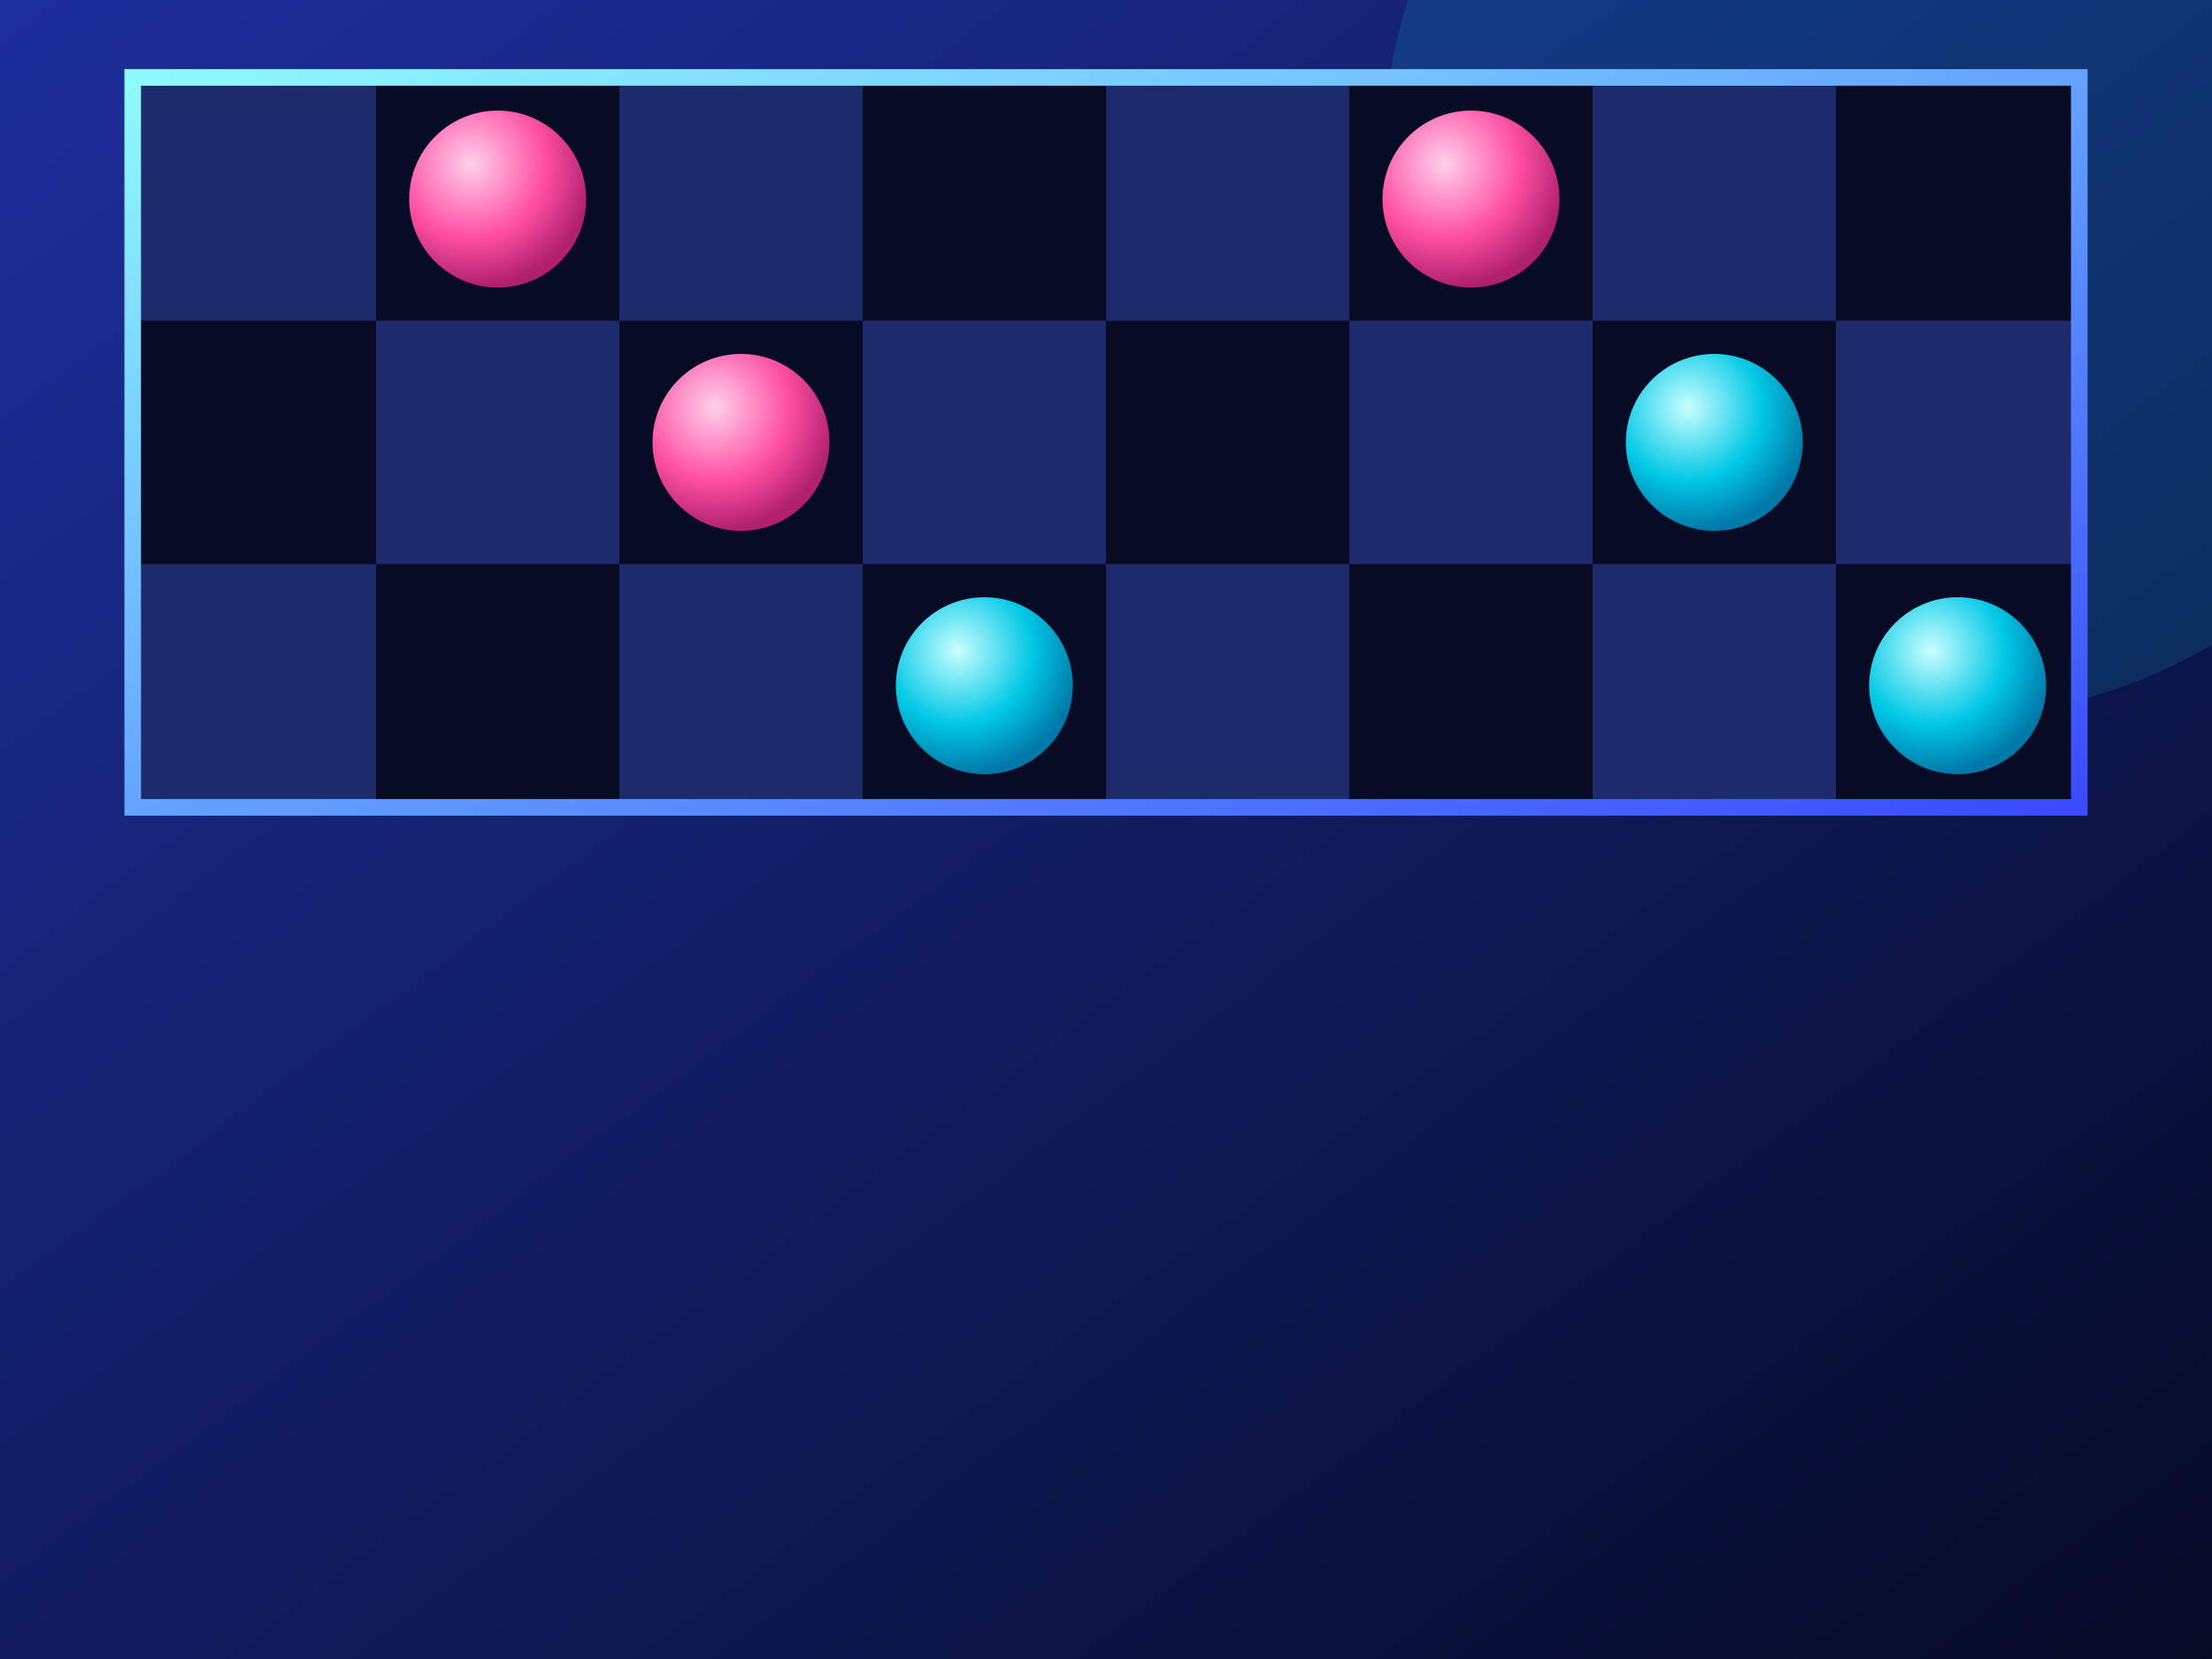
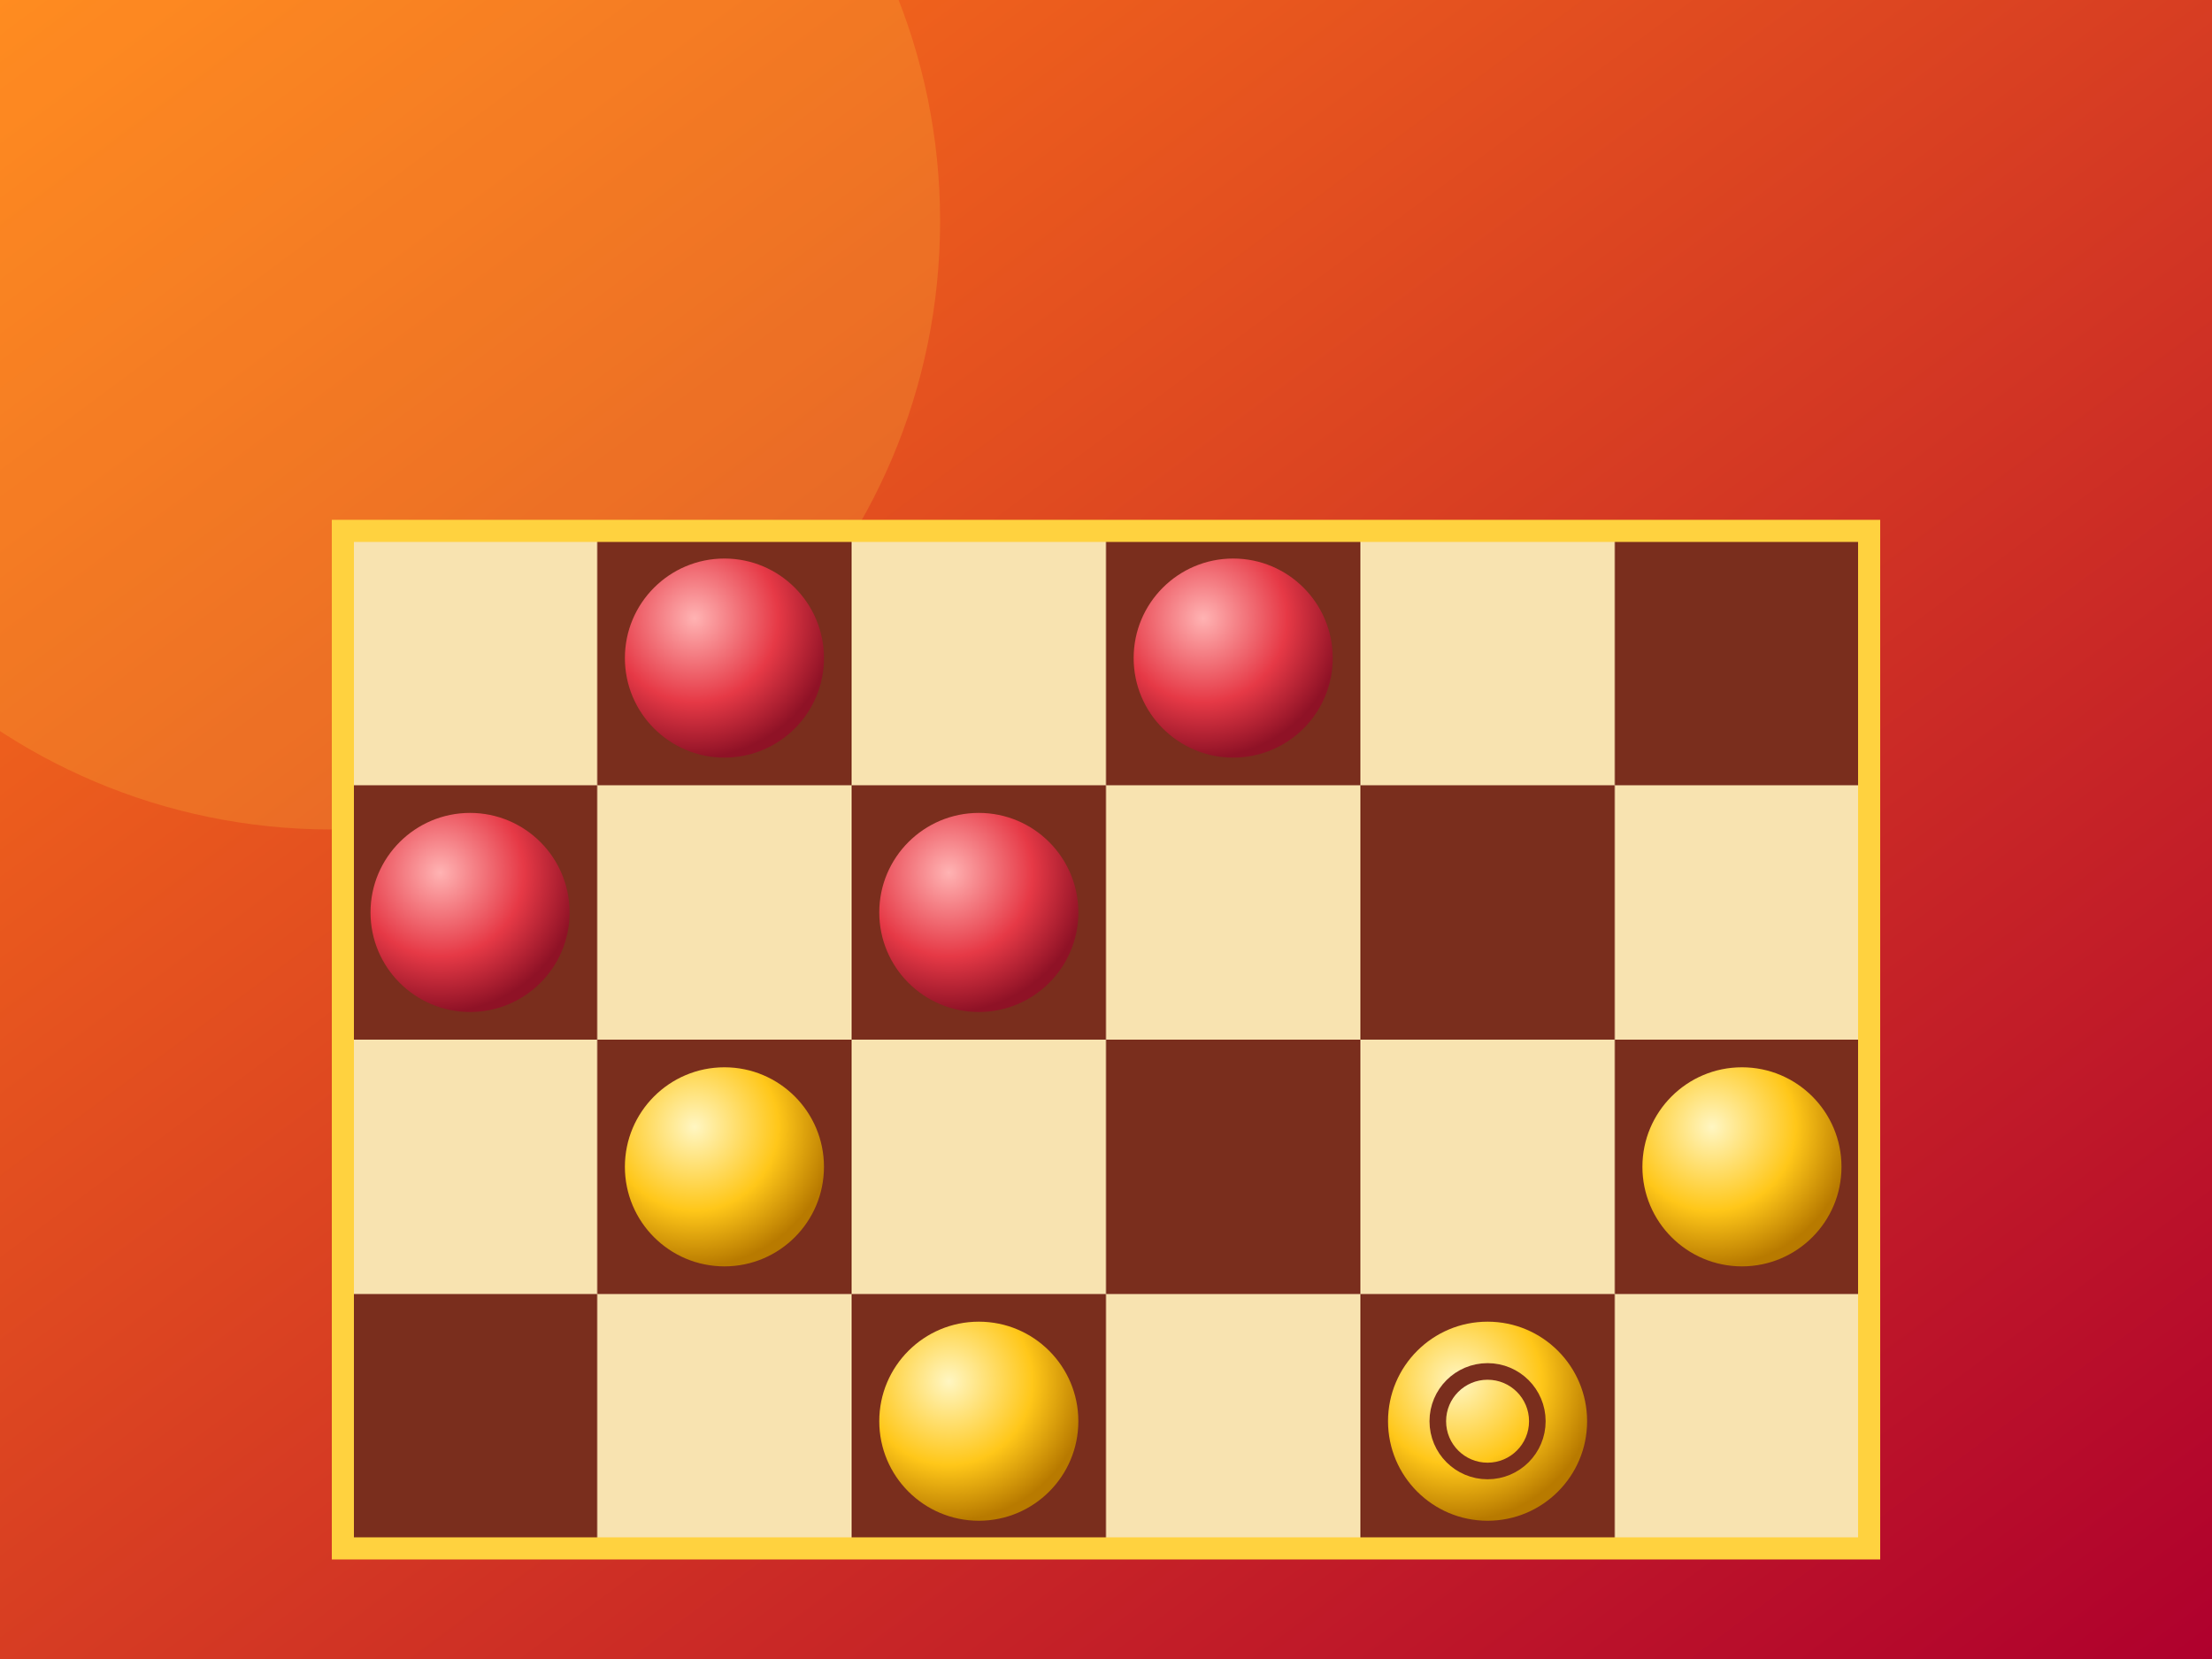
<svg xmlns="http://www.w3.org/2000/svg" viewBox="0 0 400 300" preserveAspectRatio="xMidYMid slice">
  <defs>
    <linearGradient id="bg" x1="0" y1="0" x2="1" y2="1">
-       <stop offset="0" stop-color="#1d2f9c" />
-       <stop offset="1" stop-color="#050a24" />
+       <stop offset="0" stop-color="#ff7a18" />
+       <stop offset="1" stop-color="#af002d" />
    </linearGradient>
-     <linearGradient id="c" x1="0" y1="0" x2="1" y2="1">
-       <stop offset="0" stop-color="#8ffbff" />
-       <stop offset="1" stop-color="#3a4bff" />
-     </linearGradient>
-     <radialGradient id="cy" cx="35%" cy="30%" r="70%">
-       <stop offset="0" stop-color="#c9ffff" />
-       <stop offset="0.6" stop-color="#00c8e6" />
-       <stop offset="1" stop-color="#0079a8" />
+     <pattern id="ck" width="92" height="92" patternUnits="userSpaceOnUse" patternTransform="translate(62 96)">
+       <rect width="92" height="92" fill="#f8e3b0" />
+       <rect x="46" width="46" height="46" fill="#7a2e1d" />
+       <rect y="46" width="46" height="46" fill="#7a2e1d" />
+     </pattern>
+     <radialGradient id="rd" cx="35%" cy="30%" r="70%">
+       <stop offset="0" stop-color="#ffb3b3" />
+       <stop offset="0.6" stop-color="#e63946" />
+       <stop offset="1" stop-color="#8f1226" />
    </radialGradient>
-     <radialGradient id="pk" cx="35%" cy="30%" r="70%">
-       <stop offset="0" stop-color="#ffd0ea" />
-       <stop offset="0.6" stop-color="#ff4fa3" />
-       <stop offset="1" stop-color="#b0206b" />
+     <radialGradient id="yl" cx="35%" cy="30%" r="70%">
+       <stop offset="0" stop-color="#fff6c2" />
+       <stop offset="0.6" stop-color="#ffc719" />
+       <stop offset="1" stop-color="#b87a00" />
    </radialGradient>
  </defs>
  <rect width="400" height="300" fill="url(#bg)" />
-   <circle cx="350" cy="30" r="100" fill="#00e5ff" opacity="0.12" />
-   <rect x="24" y="14" width="352" height="132" fill="#1d2a6b" />
-   <g fill="#070b24">
-     <rect x="68" y="14" width="44" height="44" />
-     <rect x="156" y="14" width="44" height="44" />
-     <rect x="244" y="14" width="44" height="44" />
-     <rect x="332" y="14" width="44" height="44" />
-     <rect x="24" y="58" width="44" height="44" />
-     <rect x="112" y="58" width="44" height="44" />
-     <rect x="200" y="58" width="44" height="44" />
-     <rect x="288" y="58" width="44" height="44" />
-     <rect x="68" y="102" width="44" height="44" />
-     <rect x="156" y="102" width="44" height="44" />
-     <rect x="244" y="102" width="44" height="44" />
-     <rect x="332" y="102" width="44" height="44" />
+   <circle cx="60" cy="40" r="110" fill="#ffd23f" opacity="0.2" />
+   <rect x="62" y="96" width="276" height="184" fill="url(#ck)" />
+   <rect x="62" y="96" width="276" height="184" fill="none" stroke="#ffd23f" stroke-width="4" />
+   <g fill="url(#rd)">
+     <circle cx="131" cy="119" r="18" />
+     <circle cx="223" cy="119" r="18" />
+     <circle cx="85" cy="165" r="18" />
+     <circle cx="177" cy="165" r="18" />
  </g>
-   <rect x="24" y="14" width="352" height="132" fill="none" stroke="url(#c)" stroke-width="3" />
-   <g fill="url(#pk)">
-     <circle cx="90" cy="36" r="16" />
-     <circle cx="266" cy="36" r="16" />
-     <circle cx="134" cy="80" r="16" />
+   <g fill="url(#yl)">
+     <circle cx="315" cy="211" r="18" />
+     <circle cx="131" cy="211" r="18" />
+     <circle cx="269" cy="257" r="18" />
+     <circle cx="177" cy="257" r="18" />
  </g>
-   <g fill="url(#cy)">
-     <circle cx="310" cy="80" r="16" />
-     <circle cx="178" cy="124" r="16" />
-     <circle cx="354" cy="124" r="16" />
-   </g>
+   <circle cx="269" cy="257" r="9" fill="none" stroke="#7a2e1d" stroke-width="3" />
</svg>
